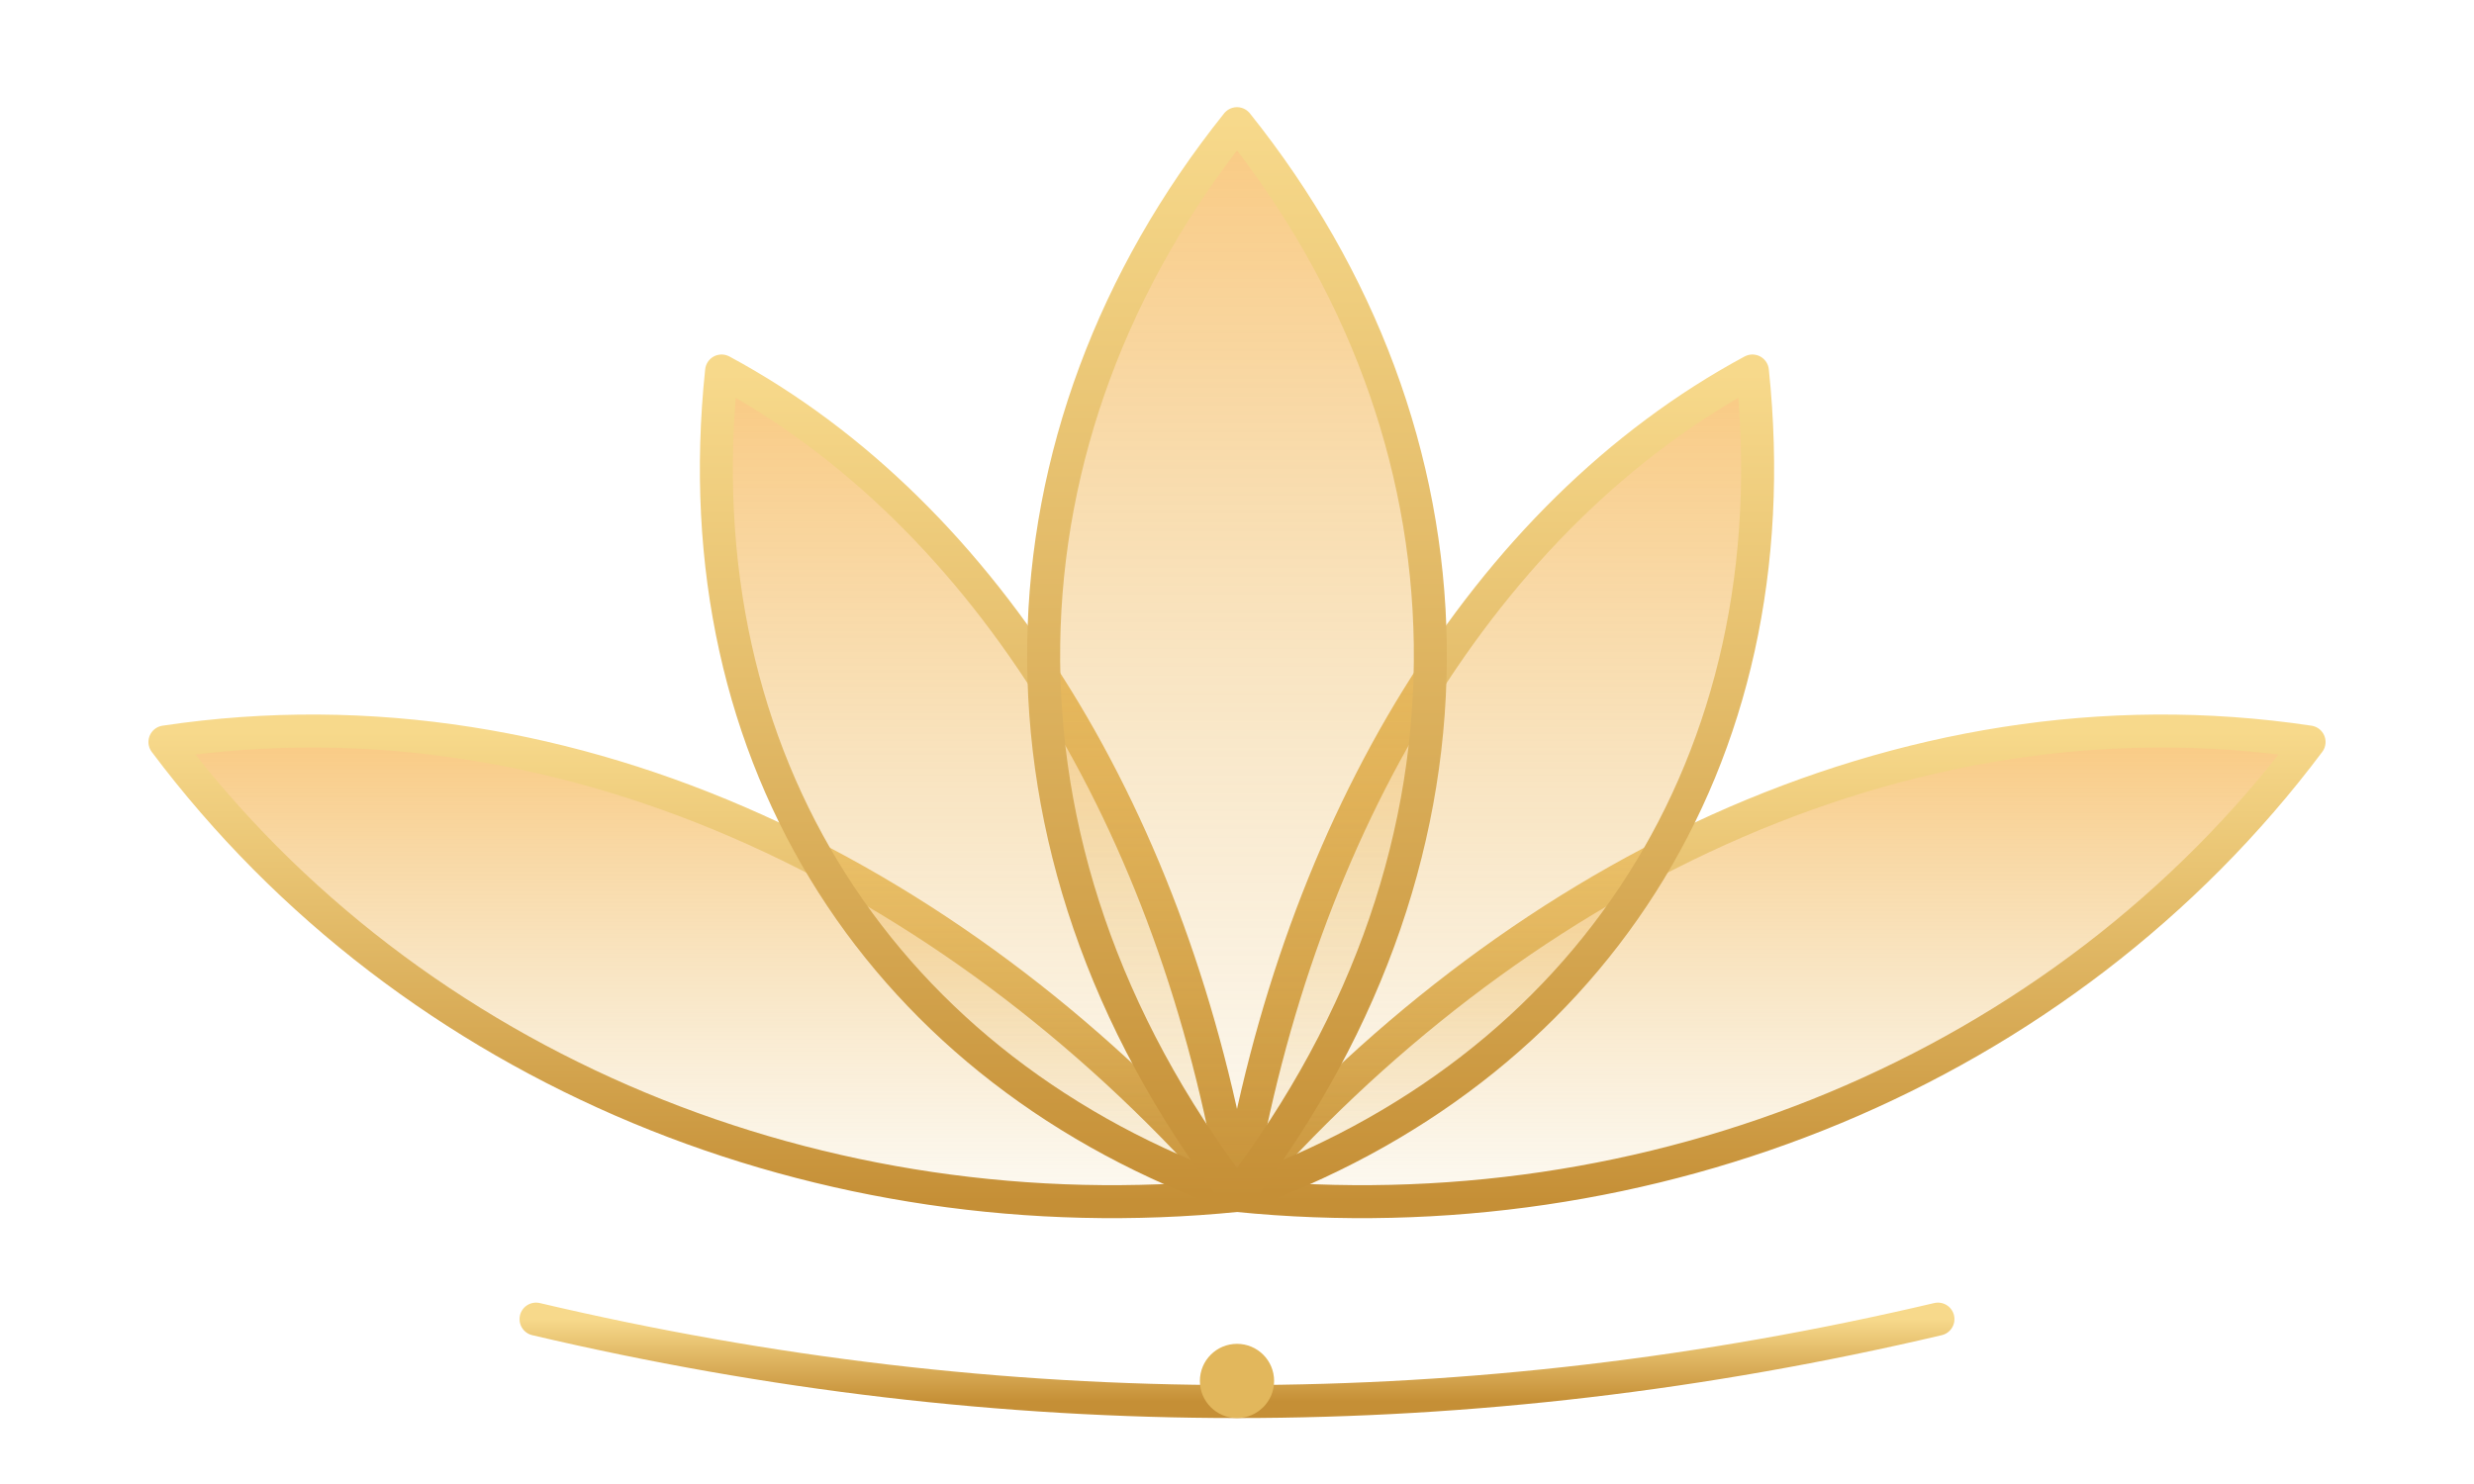
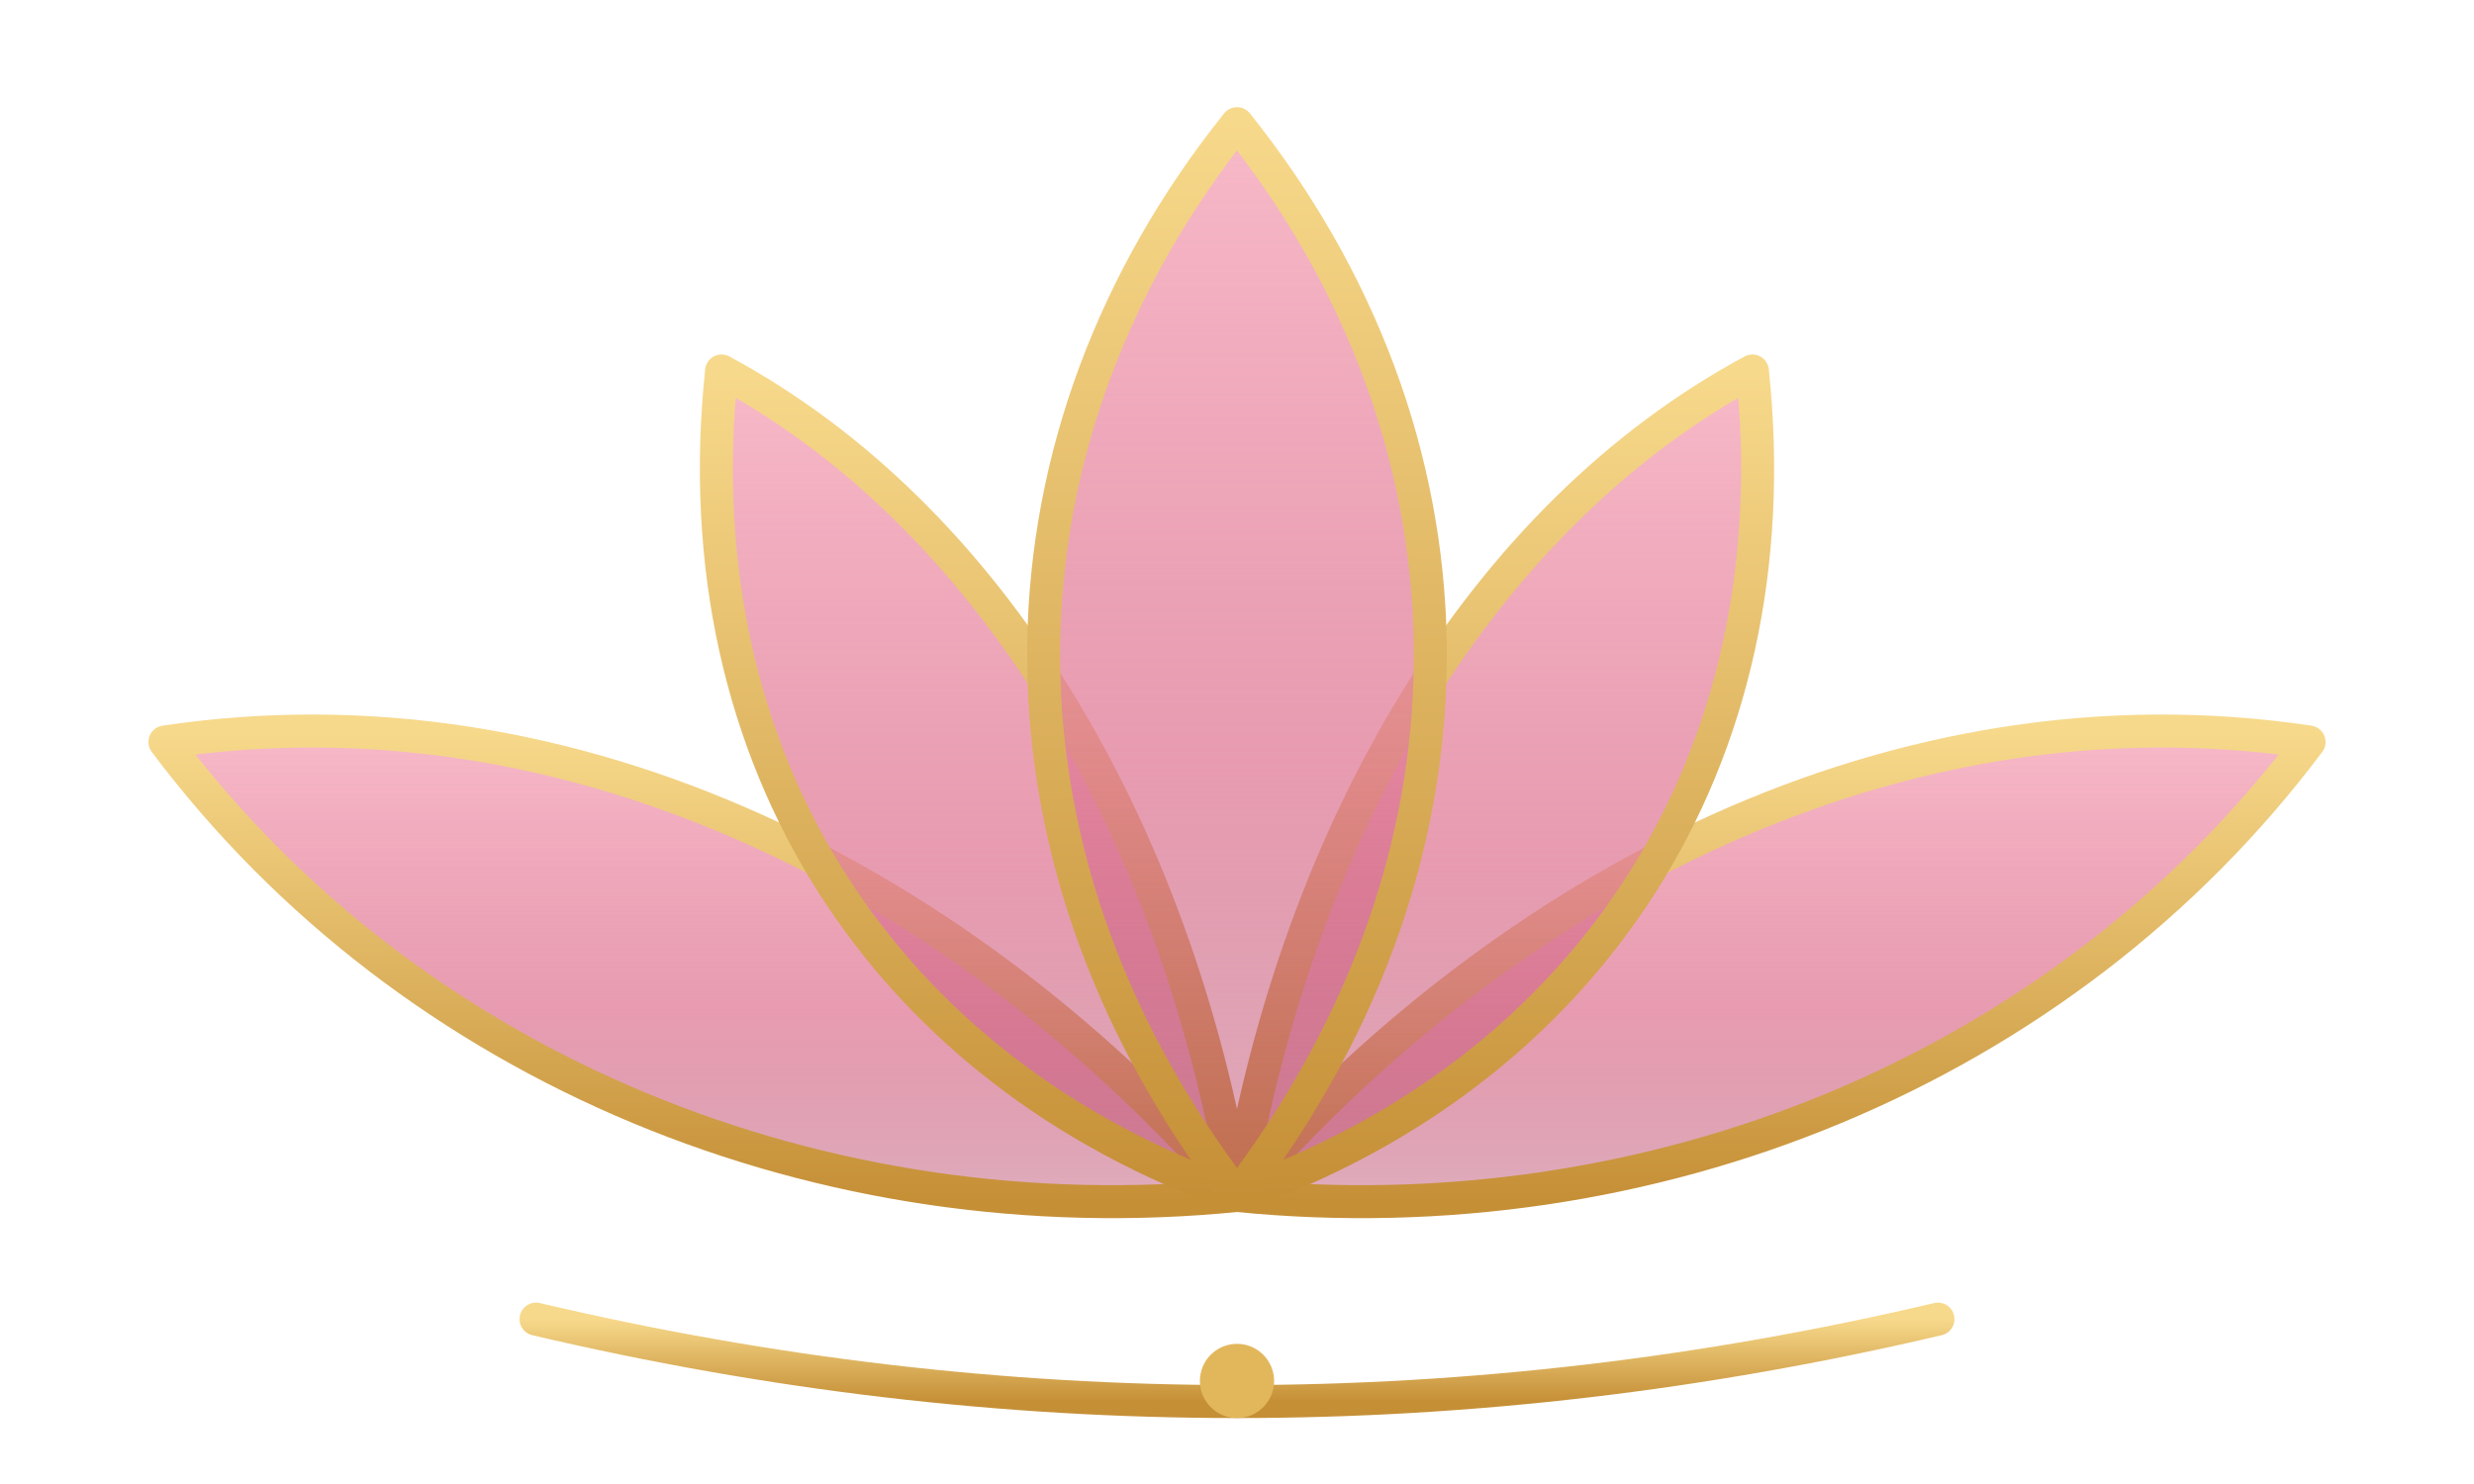
<svg xmlns="http://www.w3.org/2000/svg" viewBox="0 0 120 72">
  <defs>
    <linearGradient id="gl" x1="0" y1="0" x2="0" y2="1">
      <stop offset="0" stop-color="#f7d98b" />
      <stop offset="1" stop-color="#c58f36" />
    </linearGradient>
    <linearGradient id="pf" x1="0" y1="0" x2="0" y2="1">
-       <stop offset="0" stop-color="#f59e1b" stop-opacity=".55" />
-       <stop offset="1" stop-color="#e2b75c" stop-opacity=".08" />
+       <stop offset="0" stop-color="#f7b6c6" stop-opacity=".95" />
+       <stop offset=".6" stop-color="#e07a96" stop-opacity=".75" />
+       <stop offset="1" stop-color="#b8486a" stop-opacity=".45" />
    </linearGradient>
  </defs>
  <g fill="url(#pf)" stroke="url(#gl)" stroke-width="1.6" stroke-linejoin="round">
    <path d="M60 58C40 60 20 52 8 36C28 33 47 43 60 58Z" />
    <path d="M60 58C80 60 100 52 112 36C92 33 73 43 60 58Z" />
    <path d="M60 58C43 52 33 37 35 18C48 25 57 40 60 58Z" />
    <path d="M60 58C77 52 87 37 85 18C72 25 63 40 60 58Z" />
    <path d="M60 6C72 21 73 41 60 58C47 41 48 21 60 6Z" />
  </g>
  <path d="M26 64Q60 72 94 64" fill="none" stroke="url(#gl)" stroke-width="1.6" stroke-linecap="round" />
  <circle cx="60" cy="67" r="1.8" fill="#e2b75c" />
</svg>
